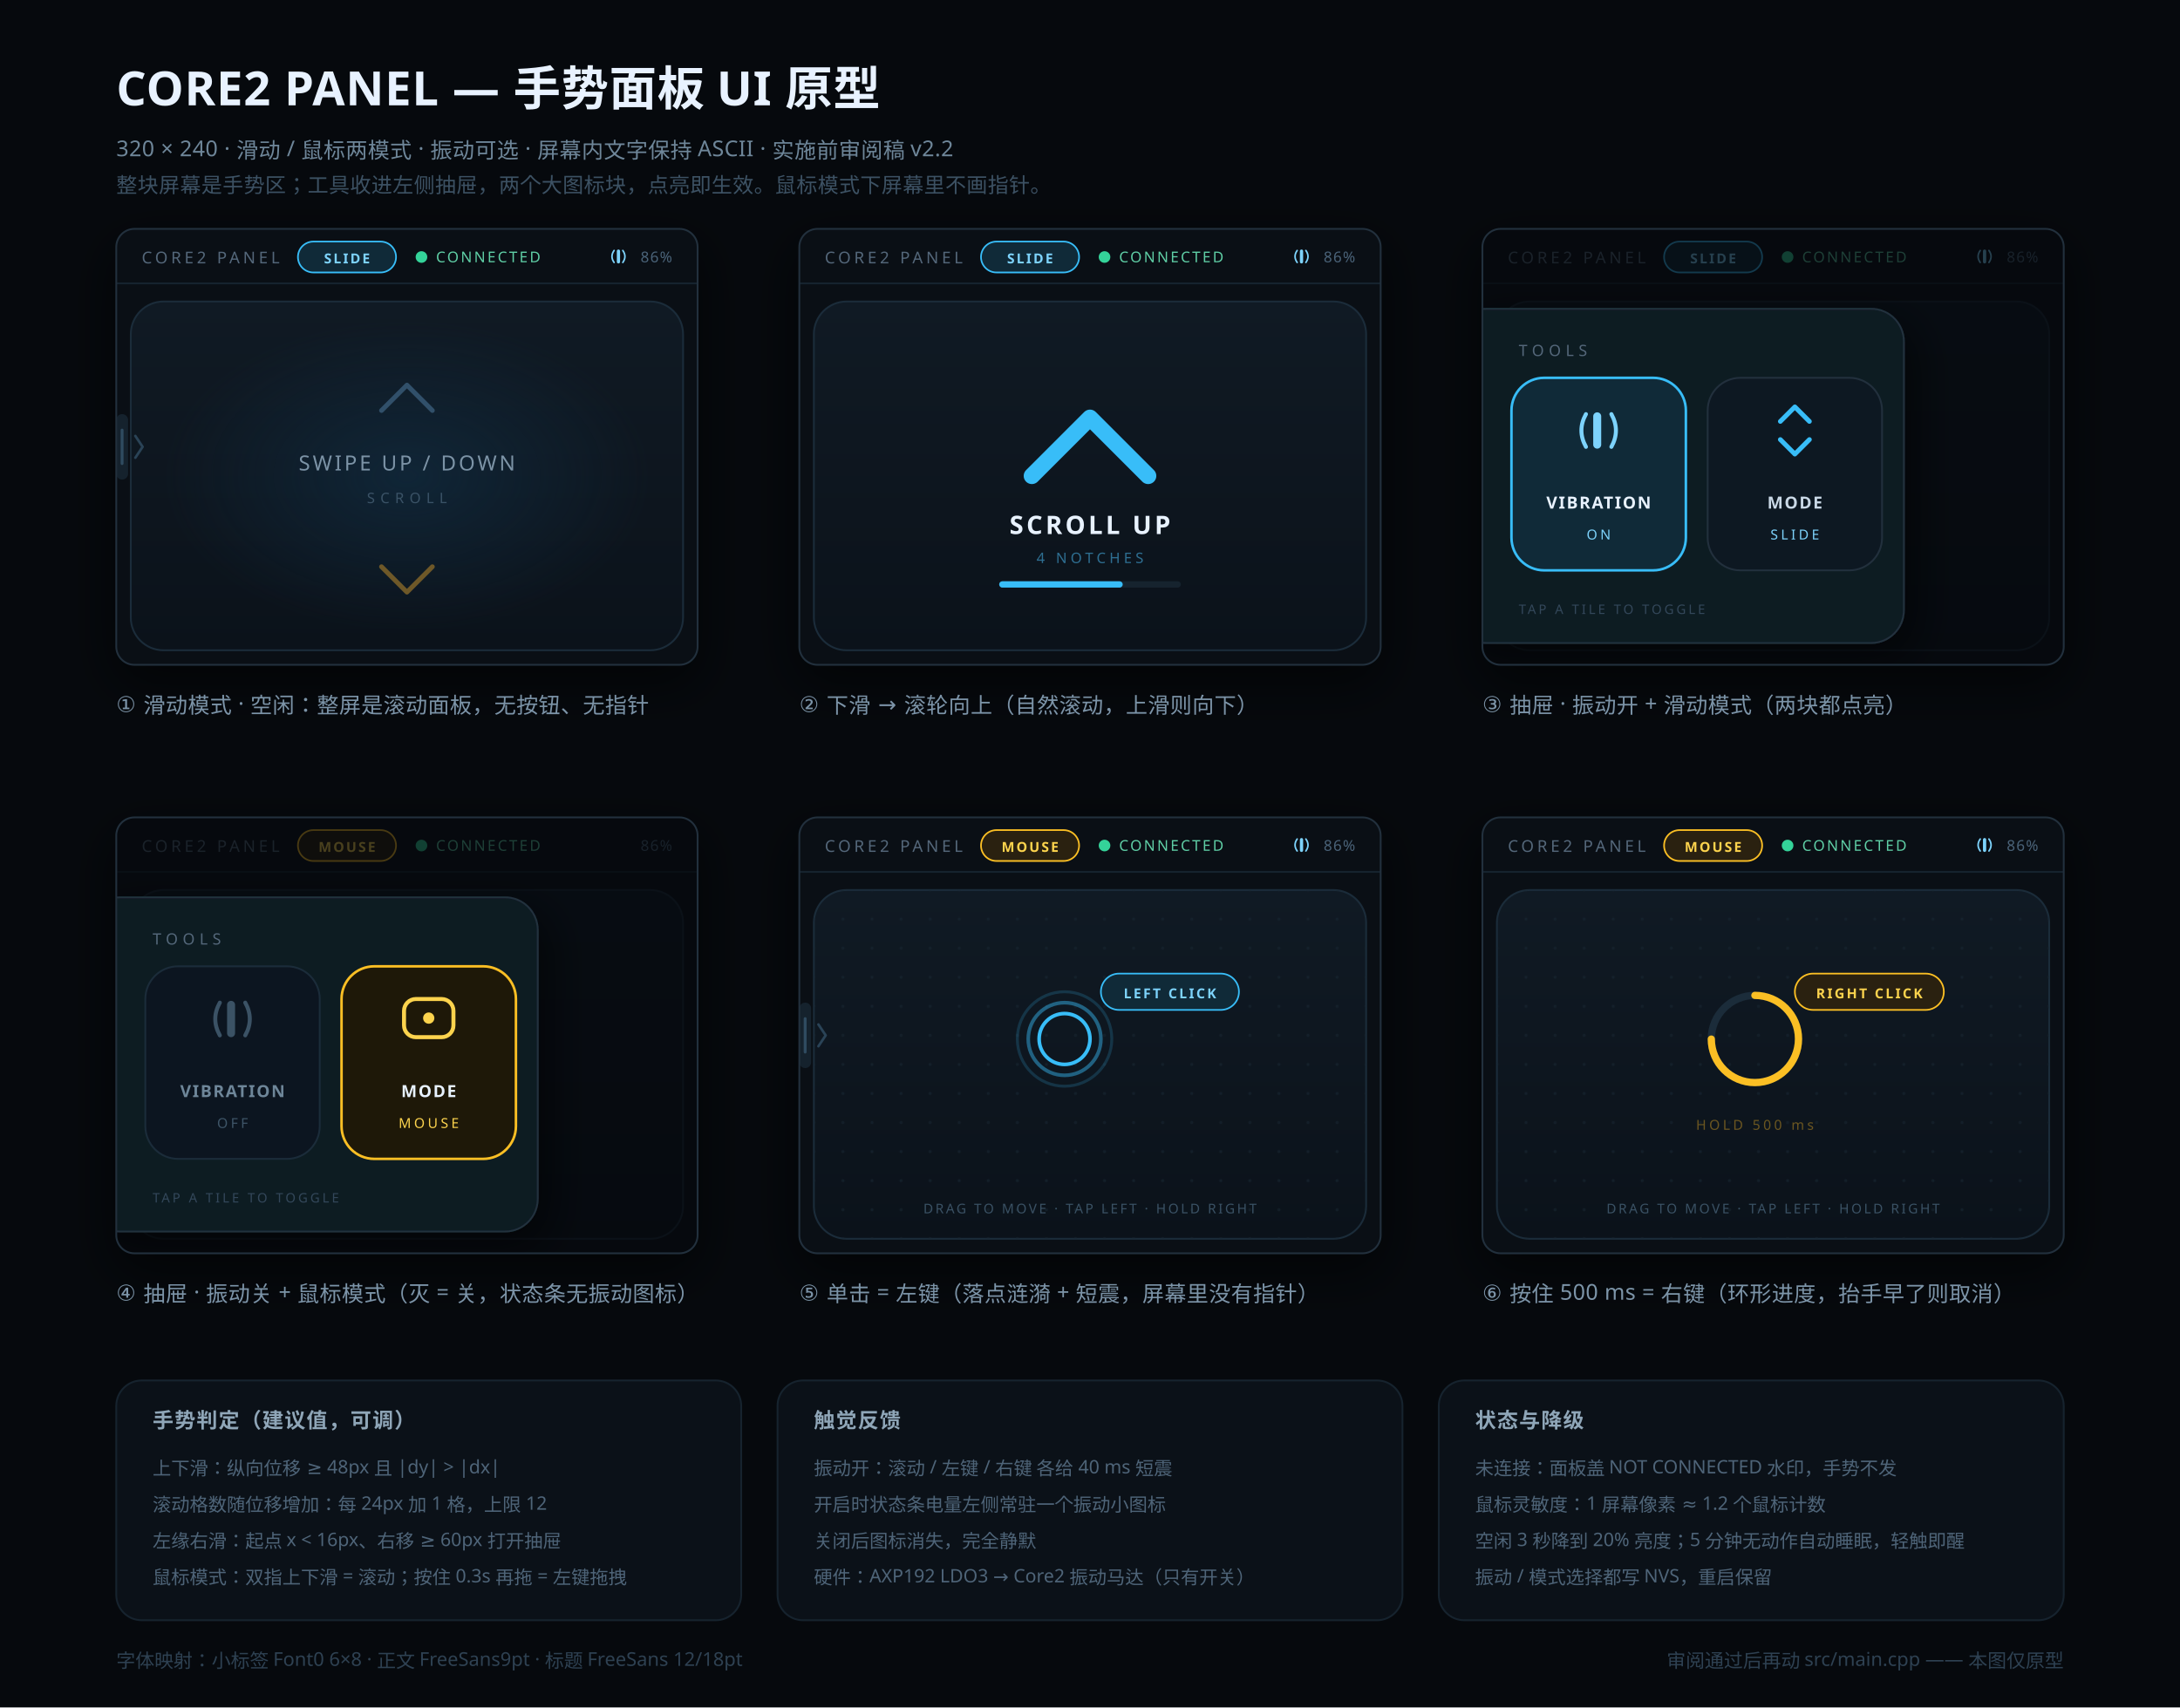
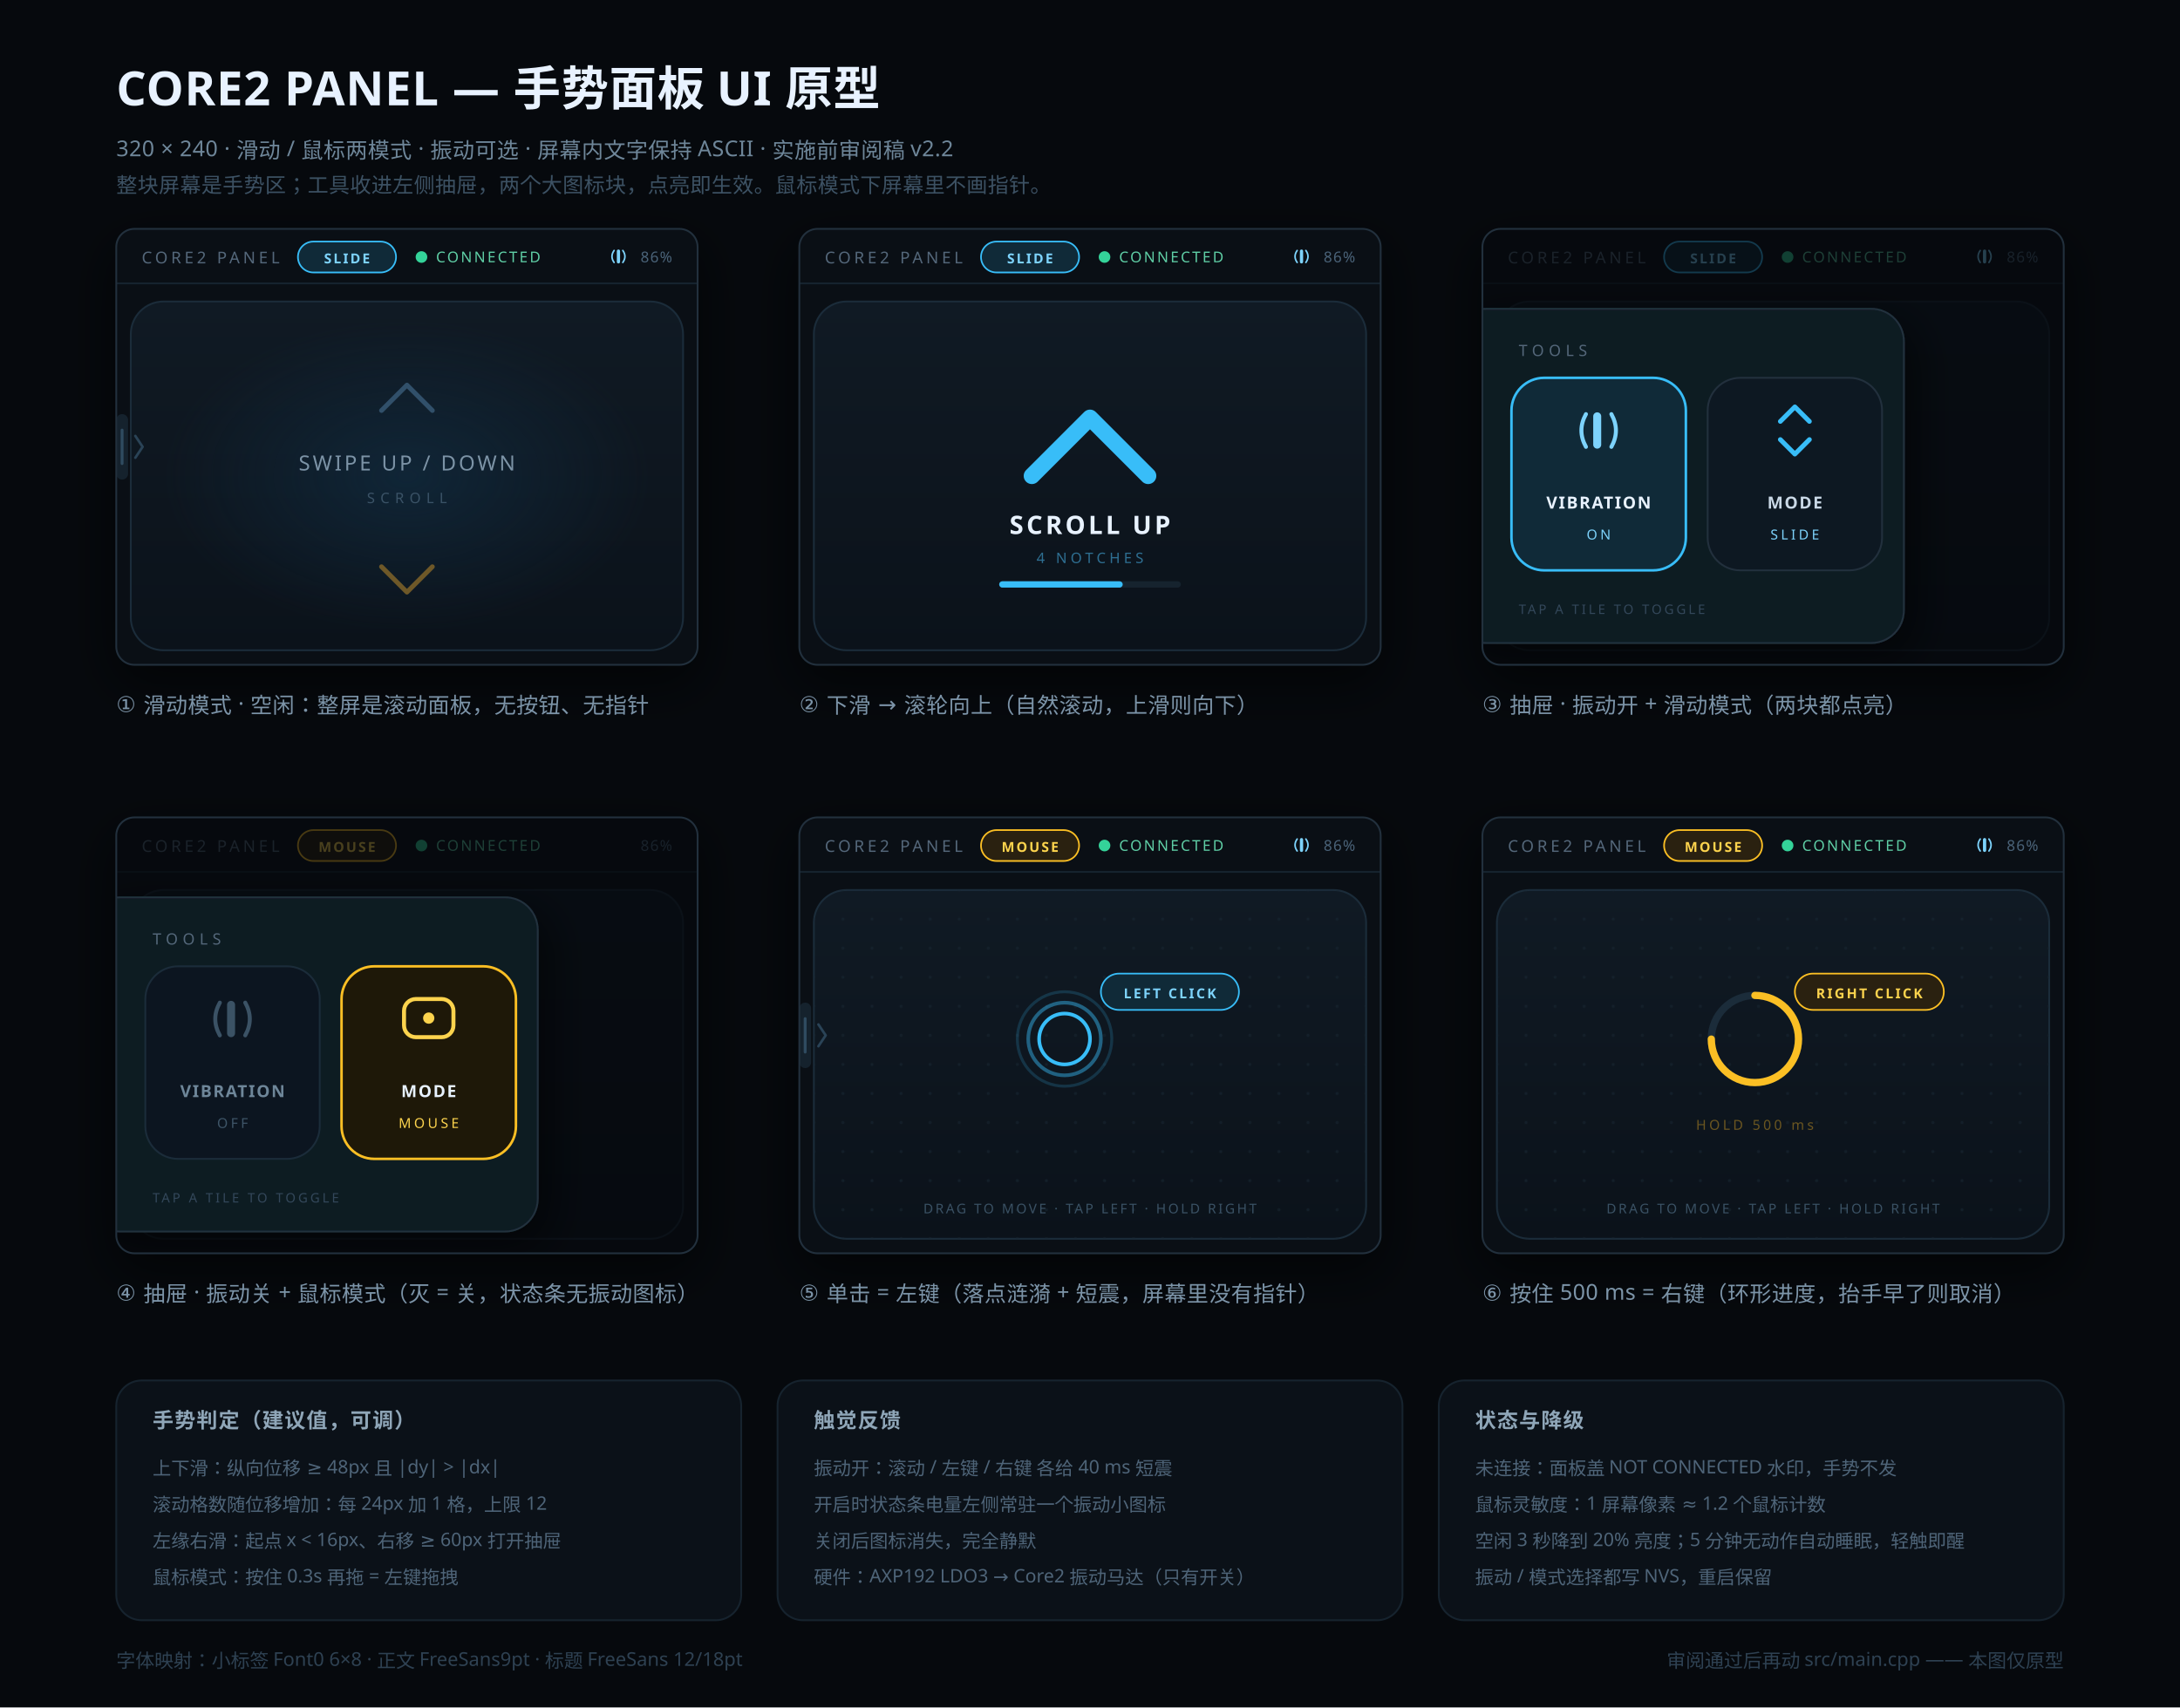
<svg xmlns="http://www.w3.org/2000/svg" xmlns:xlink="http://www.w3.org/1999/xlink" width="1200" height="940" viewBox="0 0 1200 940" font-family="'Segoe UI','Microsoft YaHei','PingFang SC','Noto Sans SC',system-ui,sans-serif">
  <defs>
    <linearGradient id="surf" x1="0" y1="0" x2="0" y2="1">
      <stop offset="0" stop-color="#101A24" />
      <stop offset="1" stop-color="#0B121A" />
    </linearGradient>
    <radialGradient id="glow" cx="0.5" cy="0.5" r="0.5">
      <stop offset="0" stop-color="#12324A" stop-opacity="0.55" />
      <stop offset="1" stop-color="#12324A" stop-opacity="0" />
    </radialGradient>
    <pattern id="dots" width="16" height="16" patternUnits="userSpaceOnUse">
      <circle cx="8" cy="8" r="0.9" fill="#17242F" />
    </pattern>
    <filter id="frameShadow" x="-30%" y="-30%" width="160%" height="170%">
      <feDropShadow dx="0" dy="10" stdDeviation="14" flood-color="#000000" flood-opacity="0.6" />
    </filter>
    <filter id="cardShadow" x="-40%" y="-30%" width="180%" height="180%">
      <feDropShadow dx="6" dy="8" stdDeviation="12" flood-color="#000000" flood-opacity="0.55" />
    </filter>
    <clipPath id="frameClip">
      <rect width="320" height="240" rx="10" />
    </clipPath>
    <clipPath id="surfClip">
      <rect x="8" y="40" width="304" height="192" rx="18" />
    </clipPath>
    <symbol id="chrome" viewBox="0 0 320 240">
      <rect width="320" height="240" fill="#0A0F15" />
      <text x="14" y="19" font-size="9" letter-spacing="1.8" fill="#54677A">CORE2 PANEL</text>
      <circle cx="168" cy="15.5" r="3.2" fill="#34D399" />
      <text x="176" y="18.4" font-size="8.2" letter-spacing="1.1" fill="#5FCFA6">CONNECTED</text>
      <text x="306" y="18.4" font-size="8.2" letter-spacing="0.6" fill="#4A6379" text-anchor="end">86%</text>
      <line x1="0" y1="30" x2="320" y2="30" stroke="#16232E" stroke-width="1" />
      <rect x="8" y="40" width="304" height="192" rx="18" fill="url(#surf)" stroke="#1B2C3A" stroke-width="1" />
    </symbol>
    <symbol id="vibOn" viewBox="0 0 16 14">
      <rect x="6.6" y="1.4" width="2.6" height="11.2" rx="1.3" fill="#7DD3FC" />
      <path d="M11.4 2.2 q3.4 4.8 0 9.6" fill="none" stroke="#7DD3FC" stroke-width="1.3" stroke-linecap="round" />
      <path d="M4.4 2.2 q-3.4 4.8 0 9.6" fill="none" stroke="#7DD3FC" stroke-width="1.3" stroke-linecap="round" />
    </symbol>
    <symbol id="pullTab" viewBox="0 0 8 36">
      <rect width="6.5" height="36" rx="3.2" fill="#15222D" />
      <rect x="2.4" y="8" width="1.6" height="20" rx="0.8" fill="#2F4B60" />
    </symbol>
    <symbol id="icoVib" viewBox="0 0 32 26">
      <rect x="13" y="3" width="4.4" height="20" rx="2.2" fill="currentColor" />
      <path d="M23 4 q5 9 0 18" fill="none" stroke="currentColor" stroke-width="2.2" stroke-linecap="round" />
      <path d="M9 4 q-5 9 0 18" fill="none" stroke="currentColor" stroke-width="2.2" stroke-linecap="round" />
    </symbol>
    <symbol id="icoSlide" viewBox="0 0 32 34">
      <path d="M8 12 L16 4 L24 12" fill="none" stroke="currentColor" stroke-width="2.6" stroke-linecap="round" stroke-linejoin="round" />
      <path d="M8 22 L16 30 L24 22" fill="none" stroke="currentColor" stroke-width="2.6" stroke-linecap="round" stroke-linejoin="round" />
    </symbol>
    <symbol id="icoMouse" viewBox="0 0 30 32">
      <rect x="1.4" y="4" width="27.2" height="21" rx="6.5" fill="none" stroke="currentColor" stroke-width="2.2" />
      <circle cx="15" cy="14.5" r="3.1" fill="currentColor" />
    </symbol>
  </defs>
  <rect width="1200" height="940" fill="#06090D" />
  <text x="64" y="58" font-size="26" font-weight="700" letter-spacing="0.4" fill="#E8F2FF">CORE2 PANEL — 手势面板 UI 原型</text>
  <text x="64" y="86" font-size="12" letter-spacing="0.2" fill="#6E8699">320 × 240 · 滑动 / 鼠标两模式 · 振动可选 · 屏幕内文字保持 ASCII · 实施前审阅稿 v2.2</text>
  <text x="64" y="106" font-size="11.5" letter-spacing="0.2" fill="#3C5163">整块屏幕是手势区；工具收进左侧抽屉，两个大图标块，点亮即生效。鼠标模式下屏幕里不画指针。</text>
  <g transform="translate(64,126)">
    <rect width="320" height="240" rx="10" fill="#05080C" filter="url(#frameShadow)" />
    <g clip-path="url(#frameClip)">
      <use xlink:href="#chrome" width="320" height="240" />
      <use xlink:href="#vibOn" x="271" y="10.4" width="11" height="9.6" />
      <rect x="100" y="7" width="54" height="17" rx="8.5" fill="#102A38" stroke="#38BDF8" stroke-width="0.9" />
      <text x="127" y="19" font-size="7.6" font-weight="600" letter-spacing="1" fill="#7DD3FC" text-anchor="middle">SLIDE</text>
      <use xlink:href="#pullTab" x="0" y="102" width="8" height="36" />
      <path d="M10.5 114 L14.5 120 L10.5 126" fill="none" stroke="#2F4B60" stroke-width="1.4" stroke-linecap="round" stroke-linejoin="round" opacity="0.85" />
      <ellipse cx="160" cy="136" rx="134" ry="86" fill="url(#glow)" />
      <path d="M146 100 L160 86 L174 100" fill="none" stroke="#31506A" stroke-width="2.6" stroke-linecap="round" stroke-linejoin="round" />
      <path d="M146 186 L160 200 L174 186" fill="none" stroke="#6E5828" stroke-width="2.6" stroke-linecap="round" stroke-linejoin="round" />
      <text x="160" y="133" font-size="11.5" letter-spacing="1.4" fill="#7C93A6" text-anchor="middle">SWIPE UP / DOWN</text>
      <text x="160" y="151" font-size="8" letter-spacing="3" fill="#3A5266" text-anchor="middle">SCROLL</text>
    </g>
    <rect width="320" height="240" rx="10" fill="none" stroke="#22303D" stroke-width="1" />
  </g>
  <text x="64" y="392" font-size="12" letter-spacing="0.2" fill="#7C94A8">① 滑动模式 · 空闲：整屏是滚动面板，无按钮、无指针</text>
  <g transform="translate(440,126)">
    <rect width="320" height="240" rx="10" fill="#05080C" filter="url(#frameShadow)" />
    <g clip-path="url(#frameClip)">
      <use xlink:href="#chrome" width="320" height="240" />
      <use xlink:href="#vibOn" x="271" y="10.4" width="11" height="9.6" />
      <rect x="100" y="7" width="54" height="17" rx="8.5" fill="#102A38" stroke="#38BDF8" stroke-width="0.9" />
      <text x="127" y="19" font-size="7.6" font-weight="600" letter-spacing="1" fill="#7DD3FC" text-anchor="middle">SLIDE</text>
      <path d="M128 136 L160 104 L192 136" fill="none" stroke="#38BDF8" stroke-width="9" stroke-linecap="round" stroke-linejoin="round" />
      <text x="160" y="168" font-size="14" font-weight="700" letter-spacing="1.6" fill="#E8F2FF" text-anchor="middle">SCROLL UP</text>
      <text x="160" y="184" font-size="8" letter-spacing="2" fill="#2E6F92" text-anchor="middle">4 NOTCHES</text>
      <rect x="110" y="194" width="100" height="3.5" rx="1.75" fill="#16232E" />
      <rect x="110" y="194" width="68" height="3.5" rx="1.75" fill="#38BDF8" />
    </g>
    <rect width="320" height="240" rx="10" fill="none" stroke="#22303D" stroke-width="1" />
  </g>
  <text x="440" y="392" font-size="12" letter-spacing="0.2" fill="#7C94A8">② 下滑 → 滚轮向上（自然滚动，上滑则向下）</text>
  <g transform="translate(816,126)">
    <rect width="320" height="240" rx="10" fill="#05080C" filter="url(#frameShadow)" />
    <g clip-path="url(#frameClip)">
      <use xlink:href="#chrome" width="320" height="240" />
      <use xlink:href="#vibOn" x="271" y="10.4" width="11" height="9.6" />
      <rect x="100" y="7" width="54" height="17" rx="8.5" fill="#102A38" stroke="#38BDF8" stroke-width="0.9" />
      <text x="127" y="19" font-size="7.6" font-weight="600" letter-spacing="1" fill="#7DD3FC" text-anchor="middle">SLIDE</text>
      <rect width="320" height="240" fill="#04070B" opacity="0.72" />
      <rect x="-16" y="44" width="248" height="184" rx="18" fill="#0F1A24" stroke="#22303D" stroke-width="1" filter="url(#cardShadow)" />
      <text x="20" y="70" font-size="8.6" letter-spacing="2.6" fill="#54677A">TOOLS</text>
      <rect x="16" y="82" width="96" height="106" rx="18" fill="#102A38" stroke="#38BDF8" stroke-width="1.4" />
      <use xlink:href="#icoVib" x="48" y="98" width="32" height="26" color="#7DD3FC" />
      <text x="64" y="154" font-size="9.2" font-weight="600" letter-spacing="0.8" fill="#E8F2FF" text-anchor="middle">VIBRATION</text>
      <text x="64" y="171" font-size="7.6" letter-spacing="1.6" fill="#7DD3FC" text-anchor="middle">ON</text>
      <rect x="124" y="82" width="96" height="106" rx="18" fill="#0D1822" stroke="#22303D" stroke-width="1" />
      <use xlink:href="#icoSlide" x="156" y="94" width="32" height="34" color="#38BDF8" />
      <text x="172" y="154" font-size="9.2" font-weight="600" letter-spacing="0.8" fill="#C9D8E6" text-anchor="middle">MODE</text>
      <text x="172" y="171" font-size="7.6" letter-spacing="1.6" fill="#7DD3FC" text-anchor="middle">SLIDE</text>
      <text x="20" y="212" font-size="7.2" letter-spacing="1.4" fill="#33475A">TAP A TILE TO TOGGLE</text>
    </g>
    <rect width="320" height="240" rx="10" fill="none" stroke="#22303D" stroke-width="1" />
  </g>
  <text x="816" y="392" font-size="12" letter-spacing="0.2" fill="#7C94A8">③ 抽屉 · 振动开 + 滑动模式（两块都点亮）</text>
  <g transform="translate(64,450)">
    <rect width="320" height="240" rx="10" fill="#05080C" filter="url(#frameShadow)" />
    <g clip-path="url(#frameClip)">
      <use xlink:href="#chrome" width="320" height="240" />
      <rect x="100" y="7" width="54" height="17" rx="8.5" fill="#2A2110" stroke="#FBBF24" stroke-width="0.9" />
      <text x="127" y="19" font-size="7.6" font-weight="600" letter-spacing="1" fill="#FCD34D" text-anchor="middle">MOUSE</text>
      <rect width="320" height="240" fill="#04070B" opacity="0.72" />
      <rect x="-16" y="44" width="248" height="184" rx="18" fill="#0F1A24" stroke="#22303D" stroke-width="1" filter="url(#cardShadow)" />
      <text x="20" y="70" font-size="8.6" letter-spacing="2.6" fill="#54677A">TOOLS</text>
      <rect x="16" y="82" width="96" height="106" rx="18" fill="#0C1520" stroke="#1B2C3A" stroke-width="1" />
      <use xlink:href="#icoVib" x="48" y="98" width="32" height="26" color="#3B5265" />
      <text x="64" y="154" font-size="9.2" font-weight="600" letter-spacing="0.8" fill="#6E8699" text-anchor="middle">VIBRATION</text>
      <text x="64" y="171" font-size="7.6" letter-spacing="1.6" fill="#3E5568" text-anchor="middle">OFF</text>
      <rect x="124" y="82" width="96" height="106" rx="18" fill="#1E1808" stroke="#FBBF24" stroke-width="1.4" />
      <use xlink:href="#icoMouse" x="157" y="96" width="30" height="32" color="#FCD34D" />
      <text x="172" y="154" font-size="9.2" font-weight="600" letter-spacing="0.8" fill="#E8F2FF" text-anchor="middle">MODE</text>
      <text x="172" y="171" font-size="7.6" letter-spacing="1.6" fill="#FCD34D" text-anchor="middle">MOUSE</text>
      <text x="20" y="212" font-size="7.2" letter-spacing="1.4" fill="#33475A">TAP A TILE TO TOGGLE</text>
    </g>
    <rect width="320" height="240" rx="10" fill="none" stroke="#22303D" stroke-width="1" />
  </g>
  <text x="64" y="716" font-size="12" letter-spacing="0.2" fill="#7C94A8">④ 抽屉 · 振动关 + 鼠标模式（灭 = 关，状态条无振动图标）</text>
  <g transform="translate(440,450)">
    <rect width="320" height="240" rx="10" fill="#05080C" filter="url(#frameShadow)" />
    <g clip-path="url(#frameClip)">
      <use xlink:href="#chrome" width="320" height="240" />
      <use xlink:href="#vibOn" x="271" y="10.4" width="11" height="9.6" />
      <rect x="100" y="7" width="54" height="17" rx="8.5" fill="#2A2110" stroke="#FBBF24" stroke-width="0.9" />
      <text x="127" y="19" font-size="7.6" font-weight="600" letter-spacing="1" fill="#FCD34D" text-anchor="middle">MOUSE</text>
      <use xlink:href="#pullTab" x="0" y="102" width="8" height="36" />
      <path d="M10.5 114 L14.5 120 L10.5 126" fill="none" stroke="#2F4B60" stroke-width="1.4" stroke-linecap="round" stroke-linejoin="round" opacity="0.85" />
      <rect x="8" y="40" width="304" height="192" fill="url(#dots)" clip-path="url(#surfClip)" opacity="0.6" />
      <circle cx="146" cy="122" r="14" fill="none" stroke="#38BDF8" stroke-width="2" />
      <circle cx="146" cy="122" r="20" fill="none" stroke="#38BDF8" stroke-width="2" opacity="0.45" />
      <circle cx="146" cy="122" r="26" fill="none" stroke="#38BDF8" stroke-width="1.6" opacity="0.18" />
      <rect x="166" y="86" width="76" height="20" rx="10" fill="#102A38" stroke="#38BDF8" stroke-width="0.9" />
      <text x="204" y="99.6" font-size="7.6" font-weight="600" letter-spacing="1.1" fill="#7DD3FC" text-anchor="middle">LEFT CLICK</text>
      <text x="160" y="218" font-size="7.4" letter-spacing="1.2" fill="#3A5164" text-anchor="middle">DRAG TO MOVE · TAP LEFT · HOLD RIGHT</text>
    </g>
    <rect width="320" height="240" rx="10" fill="none" stroke="#22303D" stroke-width="1" />
  </g>
  <text x="440" y="716" font-size="12" letter-spacing="0.2" fill="#7C94A8">⑤ 单击 = 左键（落点涟漪 + 短震，屏幕里没有指针）</text>
  <g transform="translate(816,450)">
    <rect width="320" height="240" rx="10" fill="#05080C" filter="url(#frameShadow)" />
    <g clip-path="url(#frameClip)">
      <use xlink:href="#chrome" width="320" height="240" />
      <use xlink:href="#vibOn" x="271" y="10.4" width="11" height="9.6" />
      <rect x="100" y="7" width="54" height="17" rx="8.5" fill="#2A2110" stroke="#FBBF24" stroke-width="0.9" />
      <text x="127" y="19" font-size="7.6" font-weight="600" letter-spacing="1" fill="#FCD34D" text-anchor="middle">MOUSE</text>
      <rect x="8" y="40" width="304" height="192" fill="url(#dots)" clip-path="url(#surfClip)" opacity="0.6" />
      <circle cx="150" cy="122" r="24" fill="none" stroke="#1B2C3A" stroke-width="4" />
      <circle cx="150" cy="122" r="24" fill="none" stroke="#FBBF24" stroke-width="4" stroke-linecap="round" stroke-dasharray="113 151" transform="rotate(-90 150 122)" />
      <rect x="172" y="86" width="82" height="20" rx="10" fill="#2A2110" stroke="#FBBF24" stroke-width="0.9" />
      <text x="213" y="99.6" font-size="7.6" font-weight="600" letter-spacing="1.1" fill="#FCD34D" text-anchor="middle">RIGHT CLICK</text>
      <text x="150" y="172" font-size="7.6" letter-spacing="1.6" fill="#6B5620" text-anchor="middle">HOLD 500 ms</text>
      <text x="160" y="218" font-size="7.4" letter-spacing="1.2" fill="#3A5164" text-anchor="middle">DRAG TO MOVE · TAP LEFT · HOLD RIGHT</text>
    </g>
    <rect width="320" height="240" rx="10" fill="none" stroke="#22303D" stroke-width="1" />
  </g>
  <text x="816" y="716" font-size="12" letter-spacing="0.2" fill="#7C94A8">⑥ 按住 500 ms = 右键（环形进度，抬手早了则取消）</text>
  <g>
    <rect x="64" y="760" width="344" height="132" rx="14" fill="#0B1118" stroke="#16232E" stroke-width="1" />
    <text x="84" y="786" font-size="11.5" font-weight="600" letter-spacing="0.6" fill="#8FA6B8">手势判定（建议值，可调）</text>
    <text x="84" y="812" font-size="10.2" fill="#4E6478">上下滑：纵向位移 ≥ 48px 且 |dy| &gt; |dx|</text>
    <text x="84" y="832" font-size="10.2" fill="#4E6478">滚动格数随位移增加：每 24px 加 1 格，上限 12</text>
    <text x="84" y="852" font-size="10.2" fill="#4E6478">左缘右滑：起点 x &lt; 16px、右移 ≥ 60px 打开抽屉</text>
-     <text x="84" y="872" font-size="10.2" fill="#4E6478">鼠标模式：双指上下滑 = 滚动；按住 0.3s 再拖 = 左键拖拽</text>
+     <text x="84" y="872" font-size="10.2" fill="#4E6478">鼠标模式：按住 0.3s 再拖 = 左键拖拽</text>
    <rect x="428" y="760" width="344" height="132" rx="14" fill="#0B1118" stroke="#16232E" stroke-width="1" />
    <text x="448" y="786" font-size="11.5" font-weight="600" letter-spacing="0.6" fill="#8FA6B8">触觉反馈</text>
    <text x="448" y="812" font-size="10.2" fill="#4E6478">振动开：滚动 / 左键 / 右键 各给 40 ms 短震</text>
    <text x="448" y="832" font-size="10.2" fill="#4E6478">开启时状态条电量左侧常驻一个振动小图标</text>
    <text x="448" y="852" font-size="10.2" fill="#4E6478">关闭后图标消失，完全静默</text>
    <text x="448" y="872" font-size="10.2" fill="#4E6478">硬件：AXP192 LDO3 → Core2 振动马达（只有开关）</text>
    <rect x="792" y="760" width="344" height="132" rx="14" fill="#0B1118" stroke="#16232E" stroke-width="1" />
    <text x="812" y="786" font-size="11.5" font-weight="600" letter-spacing="0.6" fill="#8FA6B8">状态与降级</text>
    <text x="812" y="812" font-size="10.2" fill="#4E6478">未连接：面板盖 NOT CONNECTED 水印，手势不发</text>
    <text x="812" y="832" font-size="10.2" fill="#4E6478">鼠标灵敏度：1 屏幕像素 ≈ 1.2 个鼠标计数</text>
    <text x="812" y="852" font-size="10.2" fill="#4E6478">空闲 3 秒降到 20% 亮度；5 分钟无动作自动睡眠，轻触即醒</text>
    <text x="812" y="872" font-size="10.2" fill="#4E6478">振动 / 模式选择都写 NVS，重启保留</text>
  </g>
  <text x="64" y="918" font-size="10.5" fill="#2E4152">字体映射：小标签 Font0 6×8 · 正文 FreeSans9pt · 标题 FreeSans 12/18pt</text>
  <text x="1136" y="918" font-size="10.5" fill="#2E4152" text-anchor="end">审阅通过后再动 src/main.cpp —— 本图仅原型</text>
</svg>
